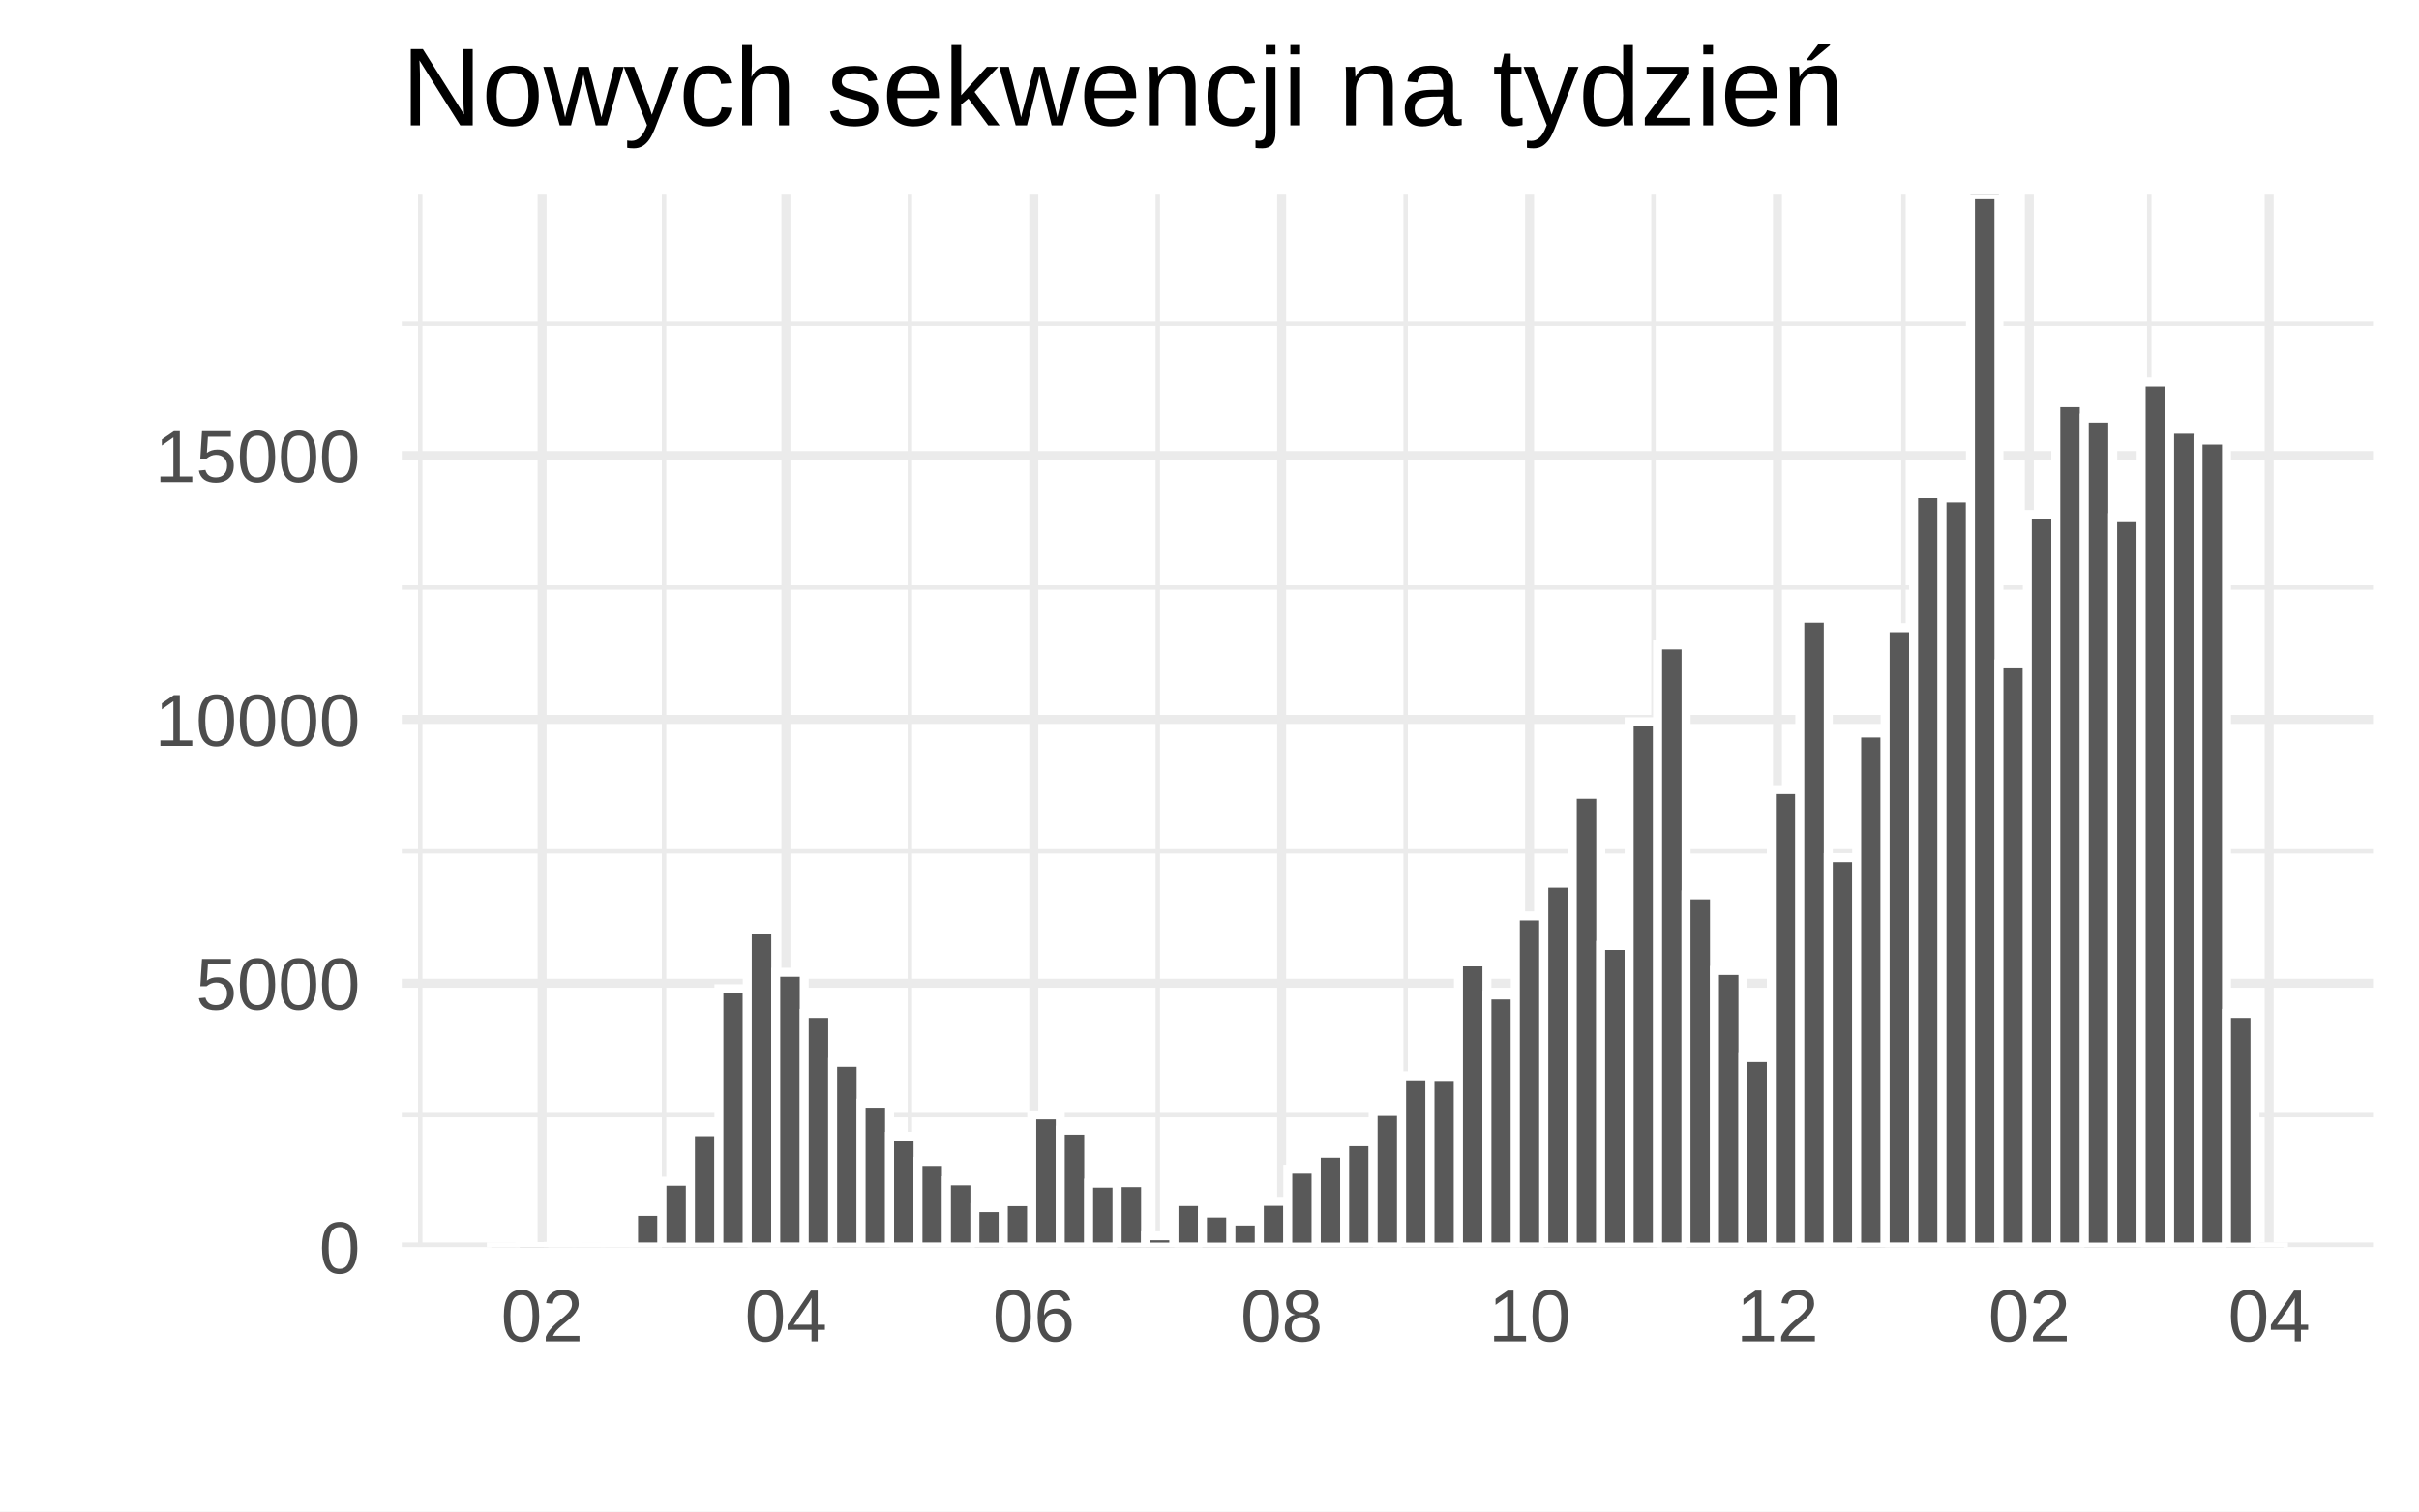
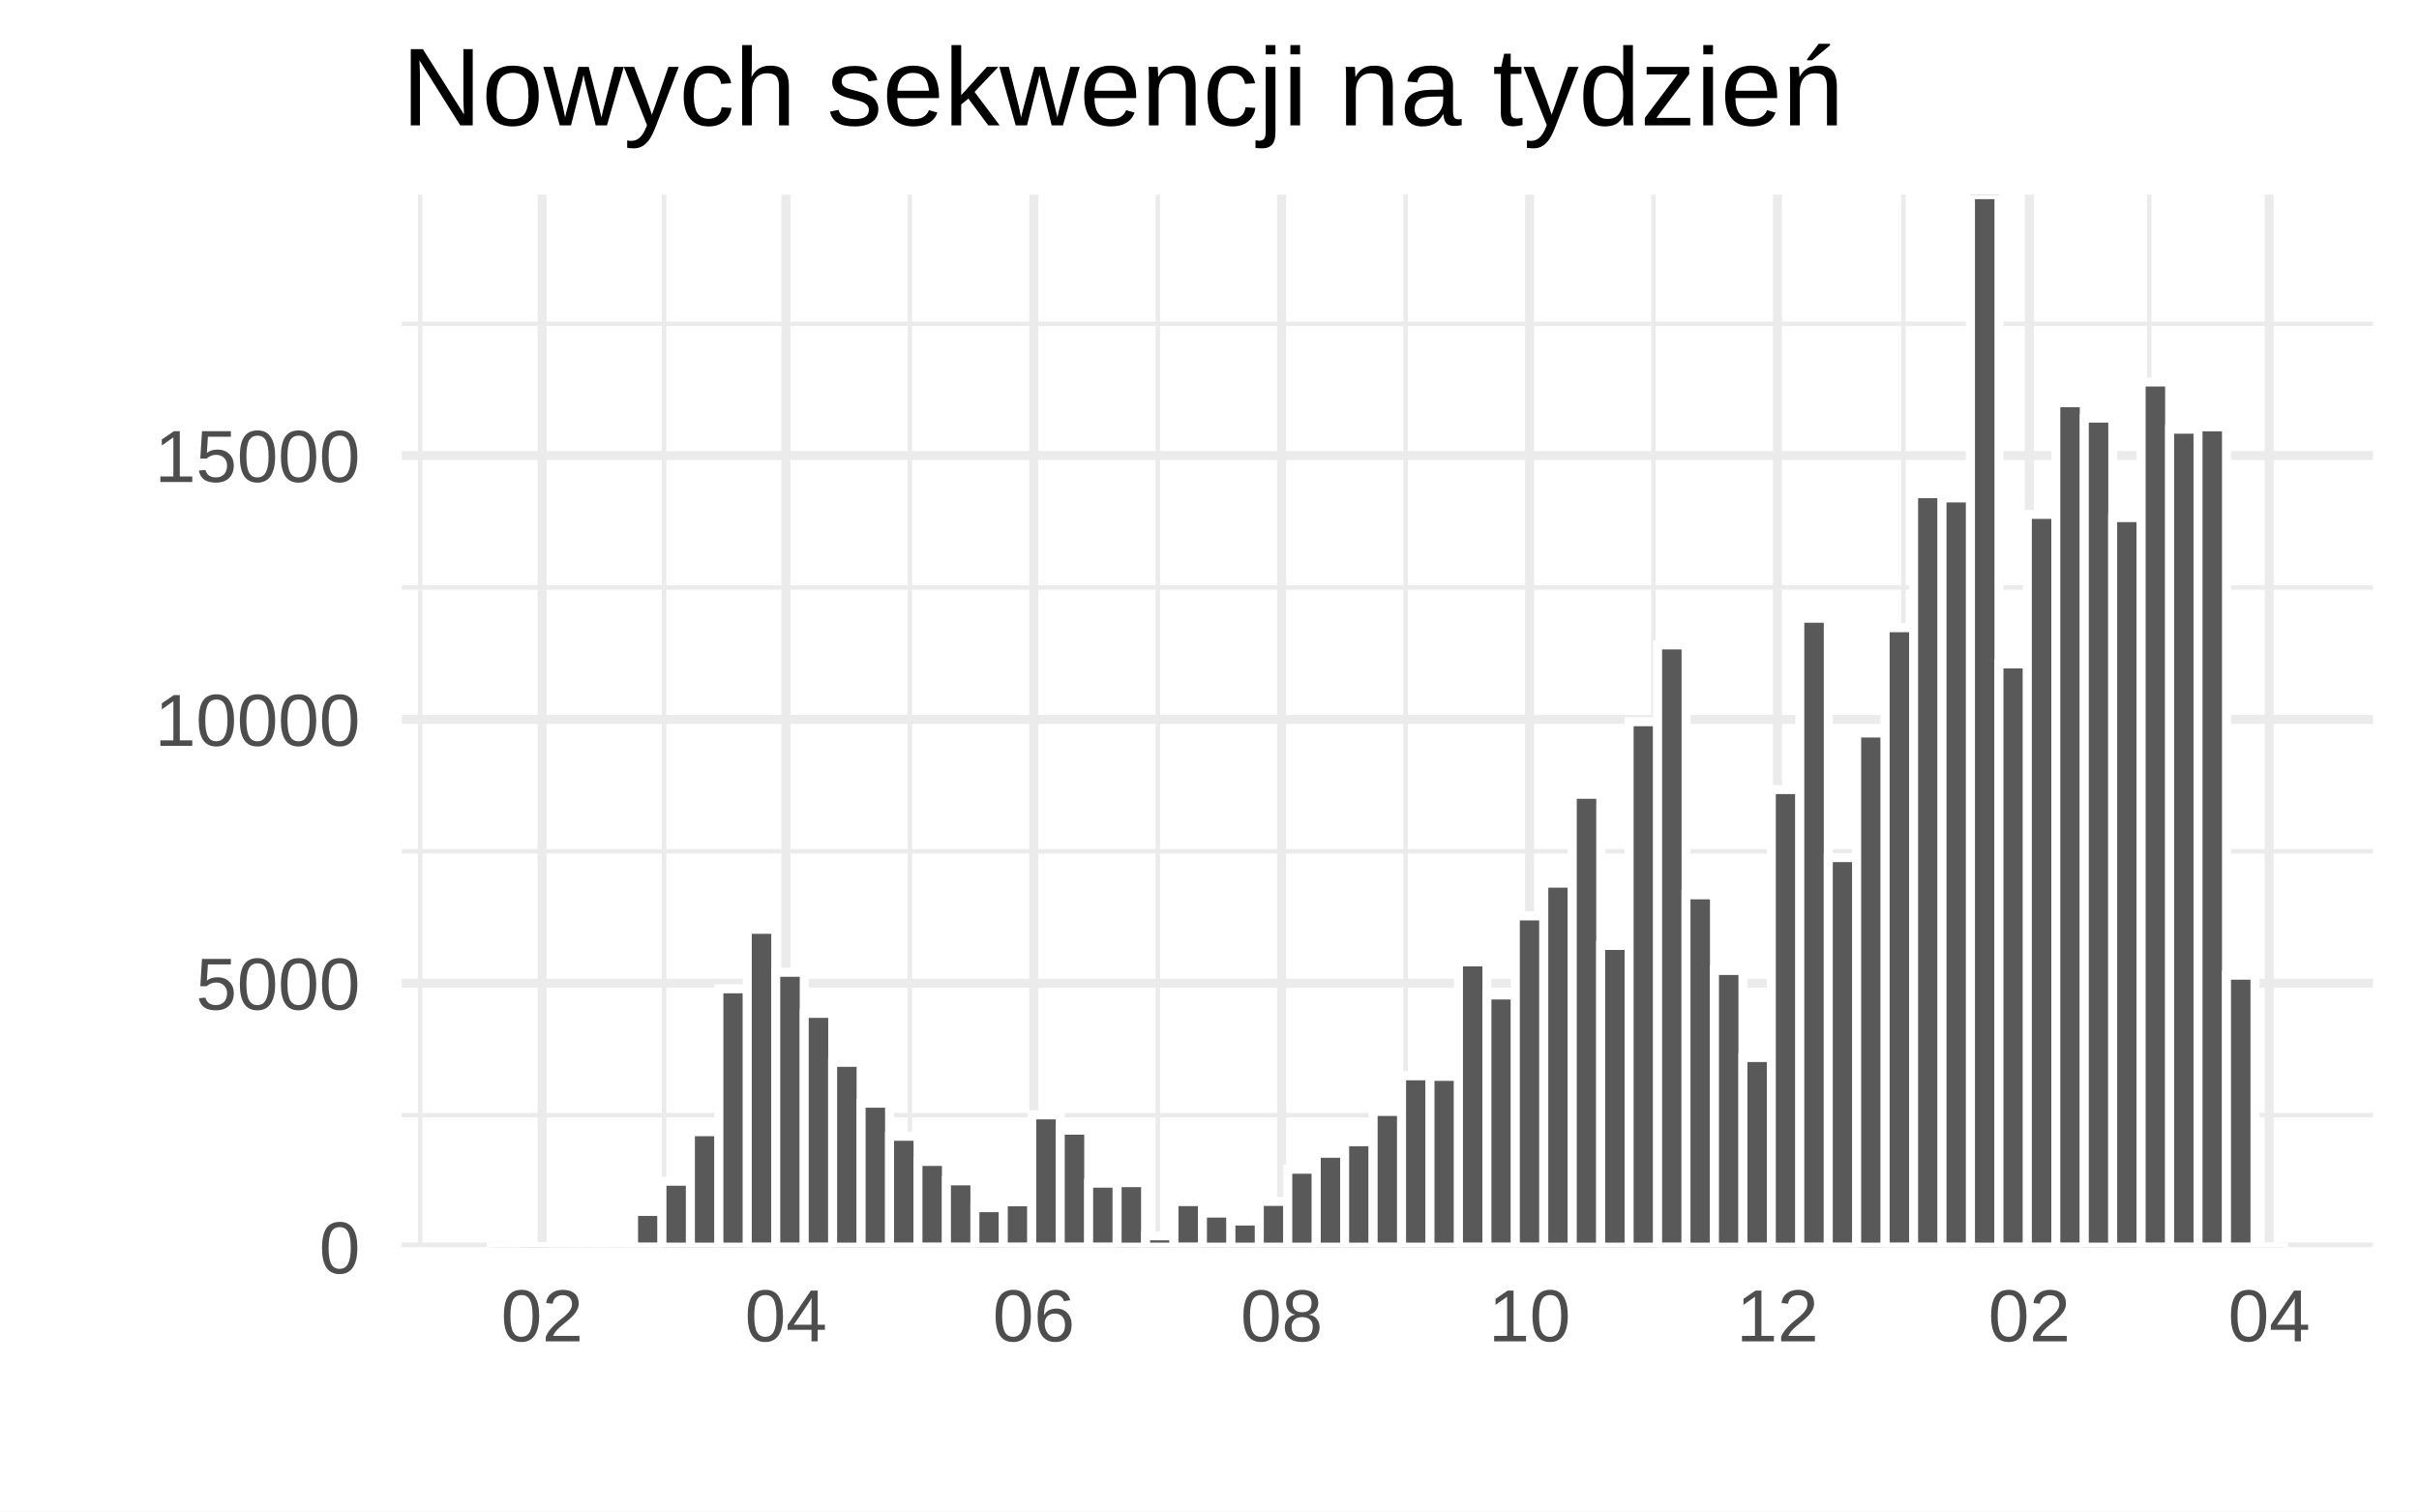
<svg xmlns="http://www.w3.org/2000/svg" class="svglite" width="288.00pt" height="180.00pt" viewBox="0 0 288.00 180.00">
  <defs>
    <style type="text/css">
    .svglite line, .svglite polyline, .svglite polygon, .svglite path, .svglite rect, .svglite circle {
      fill: none;
      stroke: #000000;
      stroke-linecap: round;
      stroke-linejoin: round;
      stroke-miterlimit: 10.00;
    }
  </style>
  </defs>
  <rect width="100%" height="100%" style="stroke: none; fill: #FFFFFF;" />
  <defs>
    <clipPath id="cpMC4wMHwyODguMDB8MC4wMHwxODAuMDA=">
      <rect x="0.00" y="0.00" width="288.00" height="180.00" />
    </clipPath>
  </defs>
  <g clip-path="url(#cpMC4wMHwyODguMDB8MC4wMHwxODAuMDA=)">
</g>
  <defs>
    <clipPath id="cpNDcuODN8MjgyLjUyfDIzLjE4fDE0OC41MA==">
      <rect x="47.83" y="23.18" width="234.69" height="125.33" />
    </clipPath>
  </defs>
  <g clip-path="url(#cpNDcuODN8MjgyLjUyfDIzLjE4fDE0OC41MA==)">
    <polyline points="47.83,132.80 282.52,132.80 " style="stroke-width: 0.53; stroke: #EBEBEB; stroke-linecap: butt;" />
    <polyline points="47.83,101.38 282.52,101.38 " style="stroke-width: 0.53; stroke: #EBEBEB; stroke-linecap: butt;" />
    <polyline points="47.83,69.96 282.52,69.96 " style="stroke-width: 0.53; stroke: #EBEBEB; stroke-linecap: butt;" />
    <polyline points="47.83,38.55 282.52,38.55 " style="stroke-width: 0.53; stroke: #EBEBEB; stroke-linecap: butt;" />
    <polyline points="50.03,148.50 50.03,23.18 " style="stroke-width: 0.53; stroke: #EBEBEB; stroke-linecap: butt;" />
    <polyline points="79.06,148.50 79.06,23.18 " style="stroke-width: 0.53; stroke: #EBEBEB; stroke-linecap: butt;" />
    <polyline points="108.33,148.50 108.33,23.18 " style="stroke-width: 0.53; stroke: #EBEBEB; stroke-linecap: butt;" />
    <polyline points="137.84,148.50 137.84,23.18 " style="stroke-width: 0.53; stroke: #EBEBEB; stroke-linecap: butt;" />
    <polyline points="167.35,148.50 167.35,23.18 " style="stroke-width: 0.53; stroke: #EBEBEB; stroke-linecap: butt;" />
    <polyline points="196.86,148.50 196.86,23.18 " style="stroke-width: 0.53; stroke: #EBEBEB; stroke-linecap: butt;" />
    <polyline points="226.62,148.50 226.62,23.18 " style="stroke-width: 0.53; stroke: #EBEBEB; stroke-linecap: butt;" />
    <polyline points="255.89,148.50 255.89,23.18 " style="stroke-width: 0.53; stroke: #EBEBEB; stroke-linecap: butt;" />
    <polyline points="47.83,148.50 282.52,148.50 " style="stroke-width: 1.07; stroke: #EBEBEB; stroke-linecap: butt;" />
    <polyline points="47.83,117.09 282.52,117.09 " style="stroke-width: 1.07; stroke: #EBEBEB; stroke-linecap: butt;" />
    <polyline points="47.83,85.67 282.52,85.67 " style="stroke-width: 1.07; stroke: #EBEBEB; stroke-linecap: butt;" />
    <polyline points="47.83,54.25 282.52,54.25 " style="stroke-width: 1.07; stroke: #EBEBEB; stroke-linecap: butt;" />
    <polyline points="64.54,148.50 64.54,23.18 " style="stroke-width: 1.07; stroke: #EBEBEB; stroke-linecap: butt;" />
    <polyline points="93.57,148.50 93.57,23.18 " style="stroke-width: 1.07; stroke: #EBEBEB; stroke-linecap: butt;" />
    <polyline points="123.08,148.50 123.08,23.18 " style="stroke-width: 1.07; stroke: #EBEBEB; stroke-linecap: butt;" />
    <polyline points="152.59,148.50 152.59,23.18 " style="stroke-width: 1.07; stroke: #EBEBEB; stroke-linecap: butt;" />
    <polyline points="182.11,148.50 182.11,23.18 " style="stroke-width: 1.07; stroke: #EBEBEB; stroke-linecap: butt;" />
    <polyline points="211.62,148.50 211.62,23.18 " style="stroke-width: 1.07; stroke: #EBEBEB; stroke-linecap: butt;" />
    <polyline points="241.61,148.50 241.61,23.18 " style="stroke-width: 1.07; stroke: #EBEBEB; stroke-linecap: butt;" />
    <polyline points="270.16,148.50 270.16,23.18 " style="stroke-width: 1.07; stroke: #EBEBEB; stroke-linecap: butt;" />
    <rect x="58.49" y="148.48" width="3.39" height="0.019" style="stroke-width: 1.07; stroke: #FFFFFF; stroke-linecap: square; stroke-linejoin: miter; fill: #595959;" />
    <rect x="61.88" y="148.45" width="3.39" height="0.057" style="stroke-width: 1.07; stroke: #FFFFFF; stroke-linecap: square; stroke-linejoin: miter; fill: #595959;" />
    <rect x="65.27" y="148.43" width="3.39" height="0.069" style="stroke-width: 1.07; stroke: #FFFFFF; stroke-linecap: square; stroke-linejoin: miter; fill: #595959;" />
    <rect x="68.65" y="148.46" width="3.39" height="0.044" style="stroke-width: 1.07; stroke: #FFFFFF; stroke-linecap: square; stroke-linejoin: miter; fill: #595959;" />
    <rect x="72.04" y="147.91" width="3.39" height="0.59" style="stroke-width: 1.07; stroke: #FFFFFF; stroke-linecap: square; stroke-linejoin: miter; fill: #595959;" />
    <rect x="75.43" y="144.26" width="3.39" height="4.24" style="stroke-width: 1.07; stroke: #FFFFFF; stroke-linecap: square; stroke-linejoin: miter; fill: #595959;" />
    <rect x="78.81" y="140.67" width="3.39" height="7.84" style="stroke-width: 1.07; stroke: #FFFFFF; stroke-linecap: square; stroke-linejoin: miter; fill: #595959;" />
    <rect x="82.20" y="134.77" width="3.39" height="13.74" style="stroke-width: 1.07; stroke: #FFFFFF; stroke-linecap: square; stroke-linejoin: miter; fill: #595959;" />
    <rect x="85.59" y="117.75" width="3.39" height="30.76" style="stroke-width: 1.07; stroke: #FFFFFF; stroke-linecap: square; stroke-linejoin: miter; fill: #595959;" />
    <rect x="88.97" y="110.67" width="3.39" height="37.83" style="stroke-width: 1.07; stroke: #FFFFFF; stroke-linecap: square; stroke-linejoin: miter; fill: #595959;" />
    <rect x="92.36" y="115.79" width="3.39" height="32.71" style="stroke-width: 1.07; stroke: #FFFFFF; stroke-linecap: square; stroke-linejoin: miter; fill: #595959;" />
    <rect x="95.75" y="120.68" width="3.39" height="27.82" style="stroke-width: 1.07; stroke: #FFFFFF; stroke-linecap: square; stroke-linejoin: miter; fill: #595959;" />
    <rect x="99.13" y="126.51" width="3.39" height="22.00" style="stroke-width: 1.07; stroke: #FFFFFF; stroke-linecap: square; stroke-linejoin: miter; fill: #595959;" />
    <rect x="102.52" y="131.38" width="3.39" height="17.13" style="stroke-width: 1.07; stroke: #FFFFFF; stroke-linecap: square; stroke-linejoin: miter; fill: #595959;" />
    <rect x="105.91" y="135.32" width="3.39" height="13.18" style="stroke-width: 1.07; stroke: #FFFFFF; stroke-linecap: square; stroke-linejoin: miter; fill: #595959;" />
    <rect x="109.29" y="138.31" width="3.39" height="10.19" style="stroke-width: 1.07; stroke: #FFFFFF; stroke-linecap: square; stroke-linejoin: miter; fill: #595959;" />
    <rect x="112.68" y="140.62" width="3.39" height="7.88" style="stroke-width: 1.07; stroke: #FFFFFF; stroke-linecap: square; stroke-linejoin: miter; fill: #595959;" />
    <rect x="116.07" y="143.82" width="3.39" height="4.69" style="stroke-width: 1.07; stroke: #FFFFFF; stroke-linecap: square; stroke-linejoin: miter; fill: #595959;" />
    <rect x="119.45" y="143.11" width="3.39" height="5.39" style="stroke-width: 1.07; stroke: #FFFFFF; stroke-linecap: square; stroke-linejoin: miter; fill: #595959;" />
    <rect x="122.84" y="132.77" width="3.39" height="15.73" style="stroke-width: 1.07; stroke: #FFFFFF; stroke-linecap: square; stroke-linejoin: miter; fill: #595959;" />
    <rect x="126.23" y="134.59" width="3.39" height="13.91" style="stroke-width: 1.07; stroke: #FFFFFF; stroke-linecap: square; stroke-linejoin: miter; fill: #595959;" />
    <rect x="129.61" y="140.90" width="3.39" height="7.60" style="stroke-width: 1.07; stroke: #FFFFFF; stroke-linecap: square; stroke-linejoin: miter; fill: #595959;" />
    <rect x="133.00" y="140.84" width="3.39" height="7.67" style="stroke-width: 1.07; stroke: #FFFFFF; stroke-linecap: square; stroke-linejoin: miter; fill: #595959;" />
    <rect x="136.39" y="147.17" width="3.39" height="1.34" style="stroke-width: 1.07; stroke: #FFFFFF; stroke-linecap: square; stroke-linejoin: miter; fill: #595959;" />
    <rect x="139.77" y="143.10" width="3.39" height="5.40" style="stroke-width: 1.07; stroke: #FFFFFF; stroke-linecap: square; stroke-linejoin: miter; fill: #595959;" />
    <rect x="143.16" y="144.46" width="3.39" height="4.05" style="stroke-width: 1.07; stroke: #FFFFFF; stroke-linecap: square; stroke-linejoin: miter; fill: #595959;" />
    <rect x="146.55" y="145.41" width="3.39" height="3.10" style="stroke-width: 1.07; stroke: #FFFFFF; stroke-linecap: square; stroke-linejoin: miter; fill: #595959;" />
    <rect x="149.93" y="143.07" width="3.39" height="5.44" style="stroke-width: 1.07; stroke: #FFFFFF; stroke-linecap: square; stroke-linejoin: miter; fill: #595959;" />
    <rect x="153.32" y="139.24" width="3.39" height="9.27" style="stroke-width: 1.07; stroke: #FFFFFF; stroke-linecap: square; stroke-linejoin: miter; fill: #595959;" />
    <rect x="156.71" y="137.34" width="3.39" height="11.17" style="stroke-width: 1.07; stroke: #FFFFFF; stroke-linecap: square; stroke-linejoin: miter; fill: #595959;" />
    <rect x="160.09" y="135.97" width="3.39" height="12.54" style="stroke-width: 1.07; stroke: #FFFFFF; stroke-linecap: square; stroke-linejoin: miter; fill: #595959;" />
    <rect x="163.48" y="132.36" width="3.39" height="16.14" style="stroke-width: 1.07; stroke: #FFFFFF; stroke-linecap: square; stroke-linejoin: miter; fill: #595959;" />
    <rect x="166.87" y="128.11" width="3.39" height="20.40" style="stroke-width: 1.07; stroke: #FFFFFF; stroke-linecap: square; stroke-linejoin: miter; fill: #595959;" />
    <rect x="170.25" y="128.18" width="3.39" height="20.33" style="stroke-width: 1.07; stroke: #FFFFFF; stroke-linecap: square; stroke-linejoin: miter; fill: #595959;" />
    <rect x="173.64" y="114.55" width="3.39" height="33.95" style="stroke-width: 1.07; stroke: #FFFFFF; stroke-linecap: square; stroke-linejoin: miter; fill: #595959;" />
    <rect x="177.03" y="118.49" width="3.39" height="30.01" style="stroke-width: 1.07; stroke: #FFFFFF; stroke-linecap: square; stroke-linejoin: miter; fill: #595959;" />
    <rect x="180.41" y="109.07" width="3.39" height="39.43" style="stroke-width: 1.07; stroke: #FFFFFF; stroke-linecap: square; stroke-linejoin: miter; fill: #595959;" />
    <rect x="183.80" y="105.17" width="3.39" height="43.34" style="stroke-width: 1.07; stroke: #FFFFFF; stroke-linecap: square; stroke-linejoin: miter; fill: #595959;" />
    <rect x="187.19" y="94.59" width="3.39" height="53.92" style="stroke-width: 1.07; stroke: #FFFFFF; stroke-linecap: square; stroke-linejoin: miter; fill: #595959;" />
    <rect x="190.57" y="112.59" width="3.39" height="35.92" style="stroke-width: 1.07; stroke: #FFFFFF; stroke-linecap: square; stroke-linejoin: miter; fill: #595959;" />
    <rect x="193.96" y="85.95" width="3.39" height="62.56" style="stroke-width: 1.07; stroke: #FFFFFF; stroke-linecap: square; stroke-linejoin: miter; fill: #595959;" />
    <rect x="197.35" y="76.80" width="3.39" height="71.70" style="stroke-width: 1.07; stroke: #FFFFFF; stroke-linecap: square; stroke-linejoin: miter; fill: #595959;" />
    <rect x="200.73" y="106.56" width="3.39" height="41.95" style="stroke-width: 1.07; stroke: #FFFFFF; stroke-linecap: square; stroke-linejoin: miter; fill: #595959;" />
    <rect x="204.12" y="115.57" width="3.39" height="32.94" style="stroke-width: 1.07; stroke: #FFFFFF; stroke-linecap: square; stroke-linejoin: miter; fill: #595959;" />
    <rect x="207.51" y="125.94" width="3.39" height="22.56" style="stroke-width: 1.07; stroke: #FFFFFF; stroke-linecap: square; stroke-linejoin: miter; fill: #595959;" />
    <rect x="210.89" y="94.03" width="3.39" height="54.48" style="stroke-width: 1.07; stroke: #FFFFFF; stroke-linecap: square; stroke-linejoin: miter; fill: #595959;" />
    <rect x="214.28" y="73.62" width="3.39" height="74.88" style="stroke-width: 1.07; stroke: #FFFFFF; stroke-linecap: square; stroke-linejoin: miter; fill: #595959;" />
    <rect x="217.67" y="102.13" width="3.39" height="46.37" style="stroke-width: 1.07; stroke: #FFFFFF; stroke-linecap: square; stroke-linejoin: miter; fill: #595959;" />
    <rect x="221.05" y="87.29" width="3.39" height="61.22" style="stroke-width: 1.07; stroke: #FFFFFF; stroke-linecap: square; stroke-linejoin: miter; fill: #595959;" />
    <rect x="224.44" y="74.75" width="3.39" height="73.75" style="stroke-width: 1.07; stroke: #FFFFFF; stroke-linecap: square; stroke-linejoin: miter; fill: #595959;" />
    <rect x="227.83" y="58.79" width="3.39" height="89.71" style="stroke-width: 1.07; stroke: #FFFFFF; stroke-linecap: square; stroke-linejoin: miter; fill: #595959;" />
    <rect x="231.21" y="59.30" width="3.39" height="89.20" style="stroke-width: 1.07; stroke: #FFFFFF; stroke-linecap: square; stroke-linejoin: miter; fill: #595959;" />
    <rect x="234.60" y="23.18" width="3.39" height="125.33" style="stroke-width: 1.07; stroke: #FFFFFF; stroke-linecap: square; stroke-linejoin: miter; fill: #595959;" />
    <rect x="237.99" y="79.06" width="3.39" height="69.44" style="stroke-width: 1.07; stroke: #FFFFFF; stroke-linecap: square; stroke-linejoin: miter; fill: #595959;" />
    <rect x="241.37" y="61.26" width="3.39" height="87.24" style="stroke-width: 1.07; stroke: #FFFFFF; stroke-linecap: square; stroke-linejoin: miter; fill: #595959;" />
    <rect x="244.76" y="47.96" width="3.39" height="100.54" style="stroke-width: 1.07; stroke: #FFFFFF; stroke-linecap: square; stroke-linejoin: miter; fill: #595959;" />
    <rect x="248.15" y="49.79" width="3.39" height="98.72" style="stroke-width: 1.07; stroke: #FFFFFF; stroke-linecap: square; stroke-linejoin: miter; fill: #595959;" />
    <rect x="251.53" y="61.64" width="3.39" height="86.87" style="stroke-width: 1.07; stroke: #FFFFFF; stroke-linecap: square; stroke-linejoin: miter; fill: #595959;" />
    <rect x="254.92" y="45.49" width="3.39" height="103.01" style="stroke-width: 1.07; stroke: #FFFFFF; stroke-linecap: square; stroke-linejoin: miter; fill: #595959;" />
-     <rect x="258.31" y="51.12" width="3.39" height="97.38" style="stroke-width: 1.07; stroke: #FFFFFF; stroke-linecap: square; stroke-linejoin: miter; fill: #595959;" />
-     <rect x="261.69" y="52.40" width="3.39" height="96.10" style="stroke-width: 1.07; stroke: #FFFFFF; stroke-linecap: square; stroke-linejoin: miter; fill: #595959;" />
-     <rect x="265.08" y="120.68" width="3.39" height="27.83" style="stroke-width: 1.07; stroke: #FFFFFF; stroke-linecap: square; stroke-linejoin: miter; fill: #595959;" />
+     <rect x="258.31" y="51.11" width="3.39" height="97.39" style="stroke-width: 1.07; stroke: #FFFFFF; stroke-linecap: square; stroke-linejoin: miter; fill: #595959;" />
+     <rect x="261.69" y="50.83" width="3.39" height="97.67" style="stroke-width: 1.07; stroke: #FFFFFF; stroke-linecap: square; stroke-linejoin: miter; fill: #595959;" />
+     <rect x="265.08" y="116.13" width="3.39" height="32.37" style="stroke-width: 1.07; stroke: #FFFFFF; stroke-linecap: square; stroke-linejoin: miter; fill: #595959;" />
    <rect x="268.47" y="148.49" width="3.39" height="0.013" style="stroke-width: 1.07; stroke: #FFFFFF; stroke-linecap: square; stroke-linejoin: miter; fill: #595959;" />
  </g>
  <g clip-path="url(#cpMC4wMHwyODguMDB8MC4wMHwxODAuMDA=)">
    <text x="42.89" y="151.65" text-anchor="end" style="font-size: 8.80px; fill: #4D4D4D; font-family: Arial;" textLength="4.90px" lengthAdjust="spacingAndGlyphs">0</text>
    <text x="42.89" y="120.24" text-anchor="end" style="font-size: 8.80px; fill: #4D4D4D; font-family: Arial;" textLength="19.58px" lengthAdjust="spacingAndGlyphs">5000</text>
    <text x="42.89" y="88.82" text-anchor="end" style="font-size: 8.80px; fill: #4D4D4D; font-family: Arial;" textLength="24.48px" lengthAdjust="spacingAndGlyphs">10000</text>
    <text x="42.89" y="57.40" text-anchor="end" style="font-size: 8.80px; fill: #4D4D4D; font-family: Arial;" textLength="24.48px" lengthAdjust="spacingAndGlyphs">15000</text>
    <text x="64.54" y="159.74" text-anchor="middle" style="font-size: 8.80px; fill: #4D4D4D; font-family: Arial;" textLength="9.79px" lengthAdjust="spacingAndGlyphs">02</text>
    <text x="93.57" y="159.74" text-anchor="middle" style="font-size: 8.80px; fill: #4D4D4D; font-family: Arial;" textLength="9.79px" lengthAdjust="spacingAndGlyphs">04</text>
    <text x="123.08" y="159.74" text-anchor="middle" style="font-size: 8.80px; fill: #4D4D4D; font-family: Arial;" textLength="9.79px" lengthAdjust="spacingAndGlyphs">06</text>
    <text x="152.59" y="159.74" text-anchor="middle" style="font-size: 8.80px; fill: #4D4D4D; font-family: Arial;" textLength="9.79px" lengthAdjust="spacingAndGlyphs">08</text>
    <text x="182.11" y="159.74" text-anchor="middle" style="font-size: 8.80px; fill: #4D4D4D; font-family: Arial;" textLength="9.79px" lengthAdjust="spacingAndGlyphs">10</text>
    <text x="211.62" y="159.74" text-anchor="middle" style="font-size: 8.80px; fill: #4D4D4D; font-family: Arial;" textLength="9.79px" lengthAdjust="spacingAndGlyphs">12</text>
    <text x="241.61" y="159.74" text-anchor="middle" style="font-size: 8.80px; fill: #4D4D4D; font-family: Arial;" textLength="9.79px" lengthAdjust="spacingAndGlyphs">02</text>
    <text x="270.16" y="159.74" text-anchor="middle" style="font-size: 8.80px; fill: #4D4D4D; font-family: Arial;" textLength="9.79px" lengthAdjust="spacingAndGlyphs">04</text>
    <text x="47.83" y="14.93" style="font-size: 13.20px; font-family: Arial;" textLength="171.56px" lengthAdjust="spacingAndGlyphs">Nowych sekwencji na tydzień</text>
  </g>
</svg>
